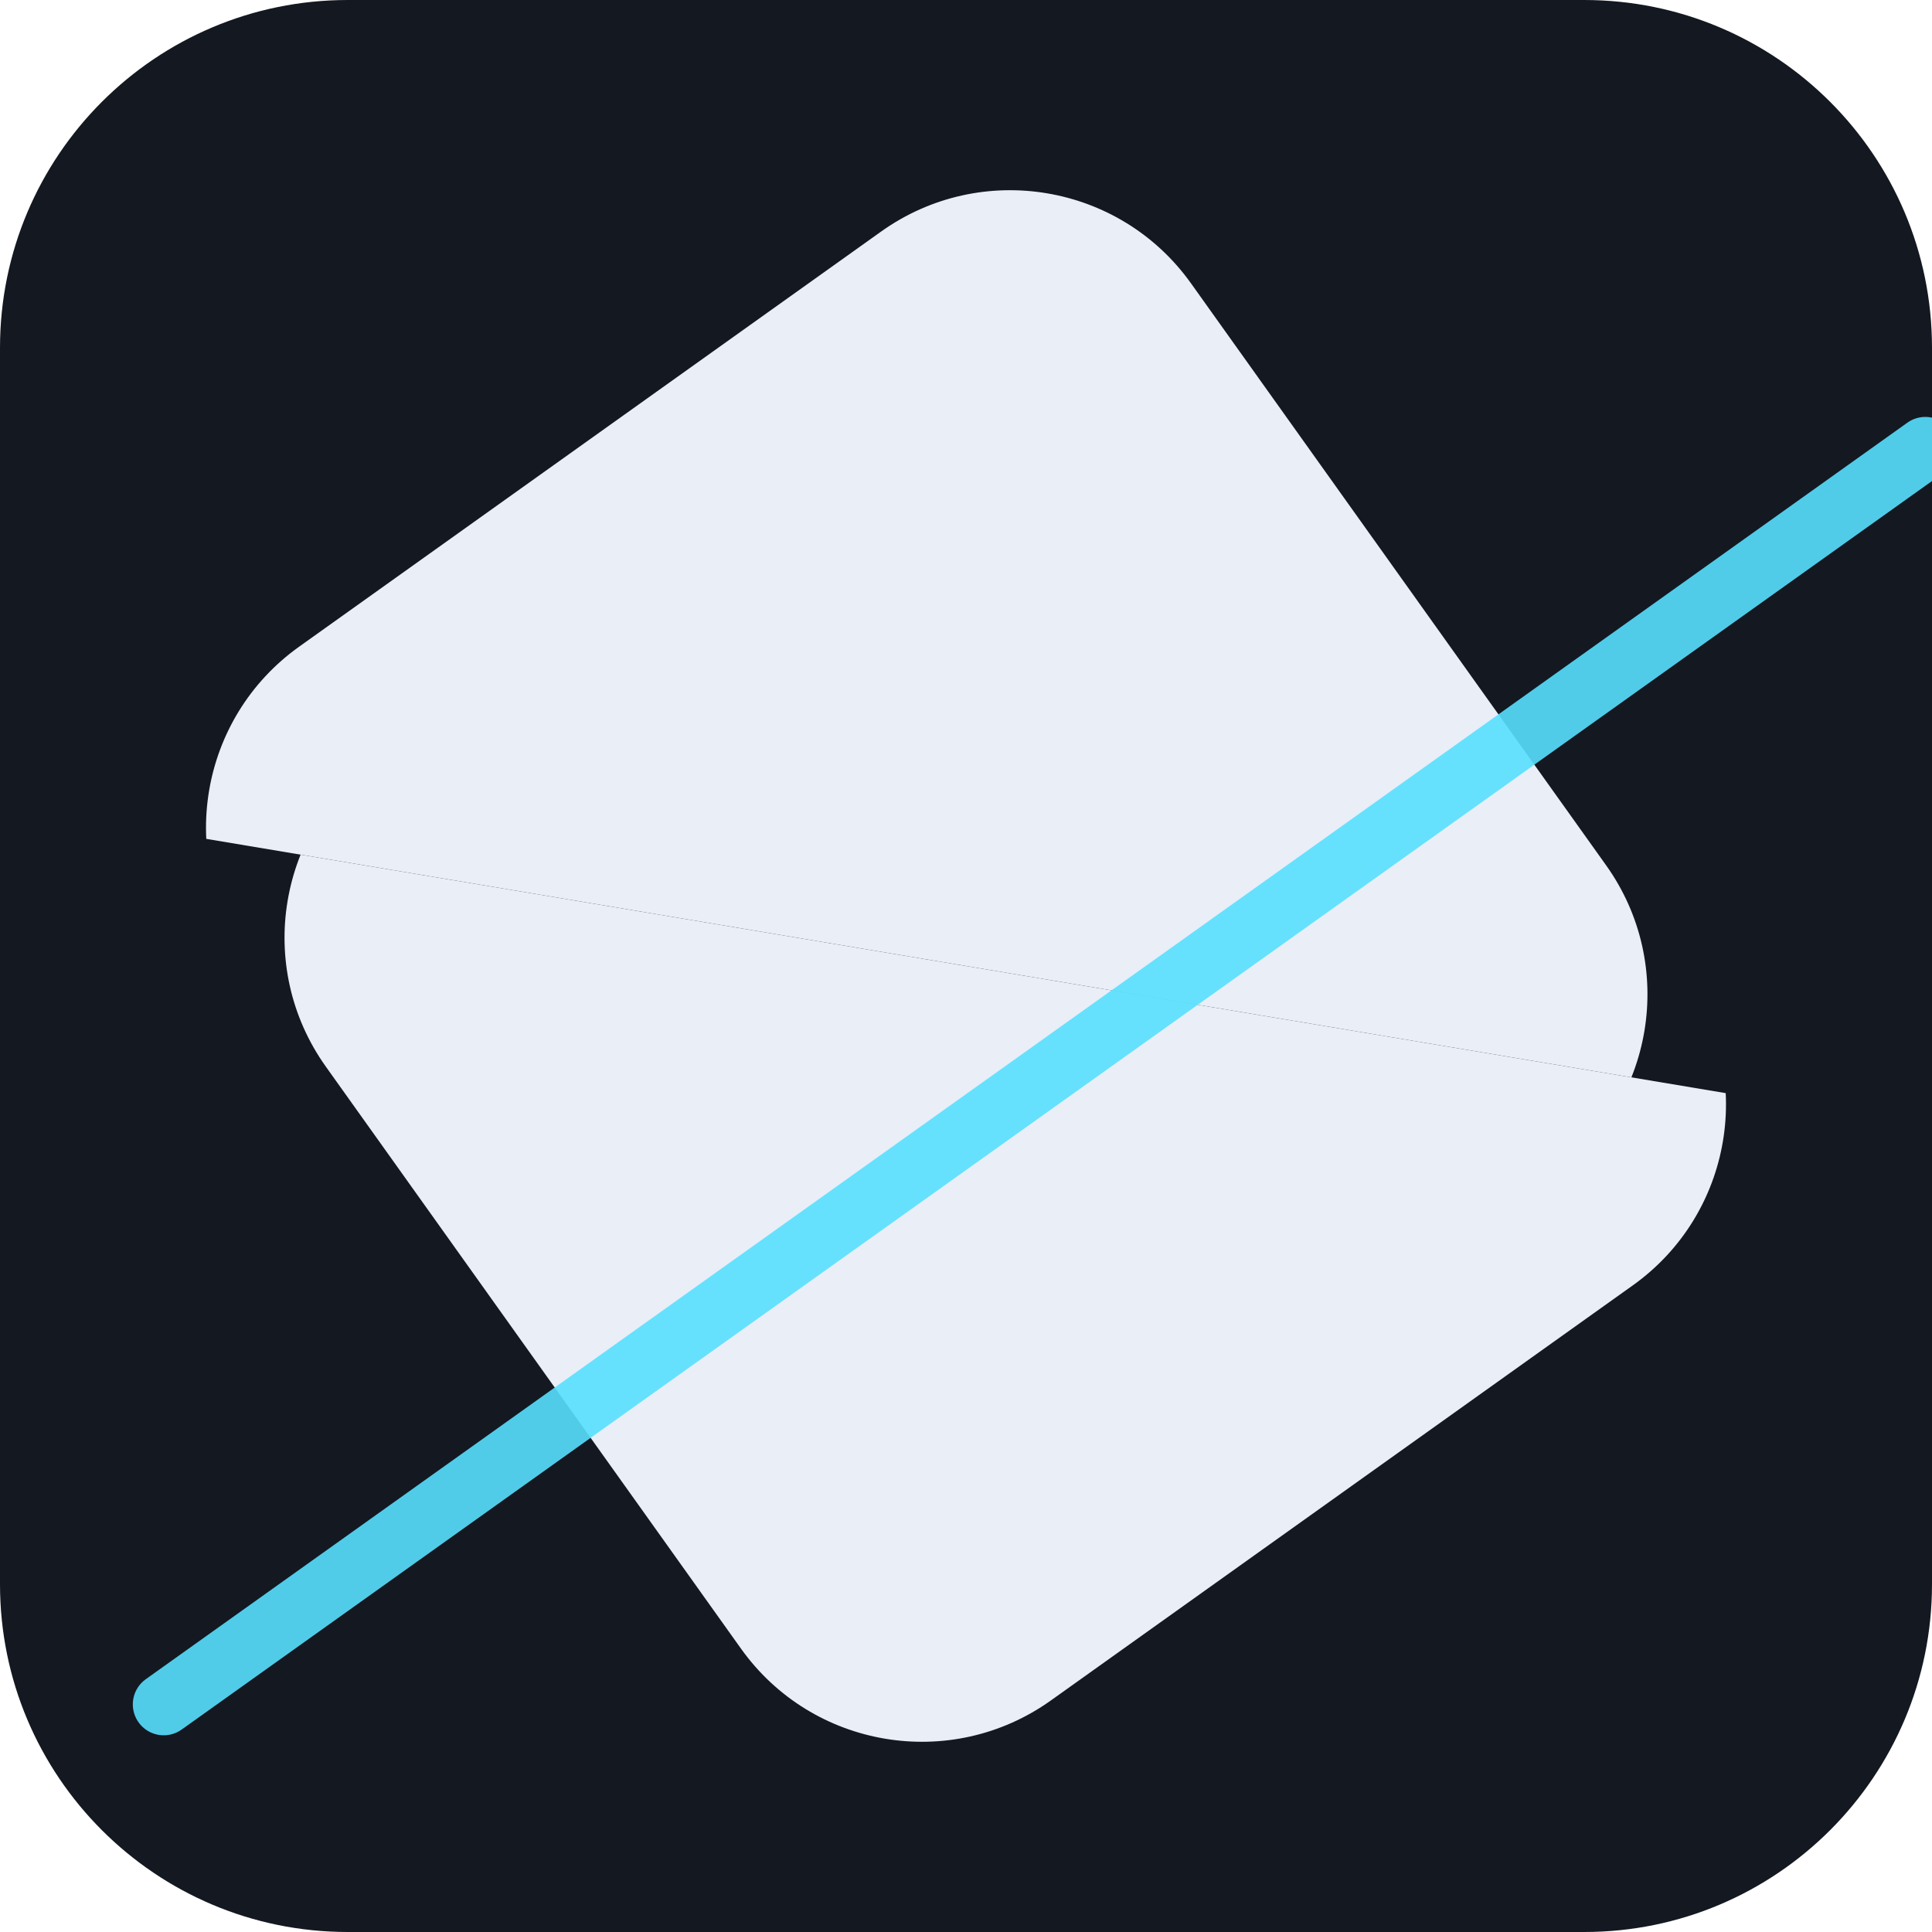
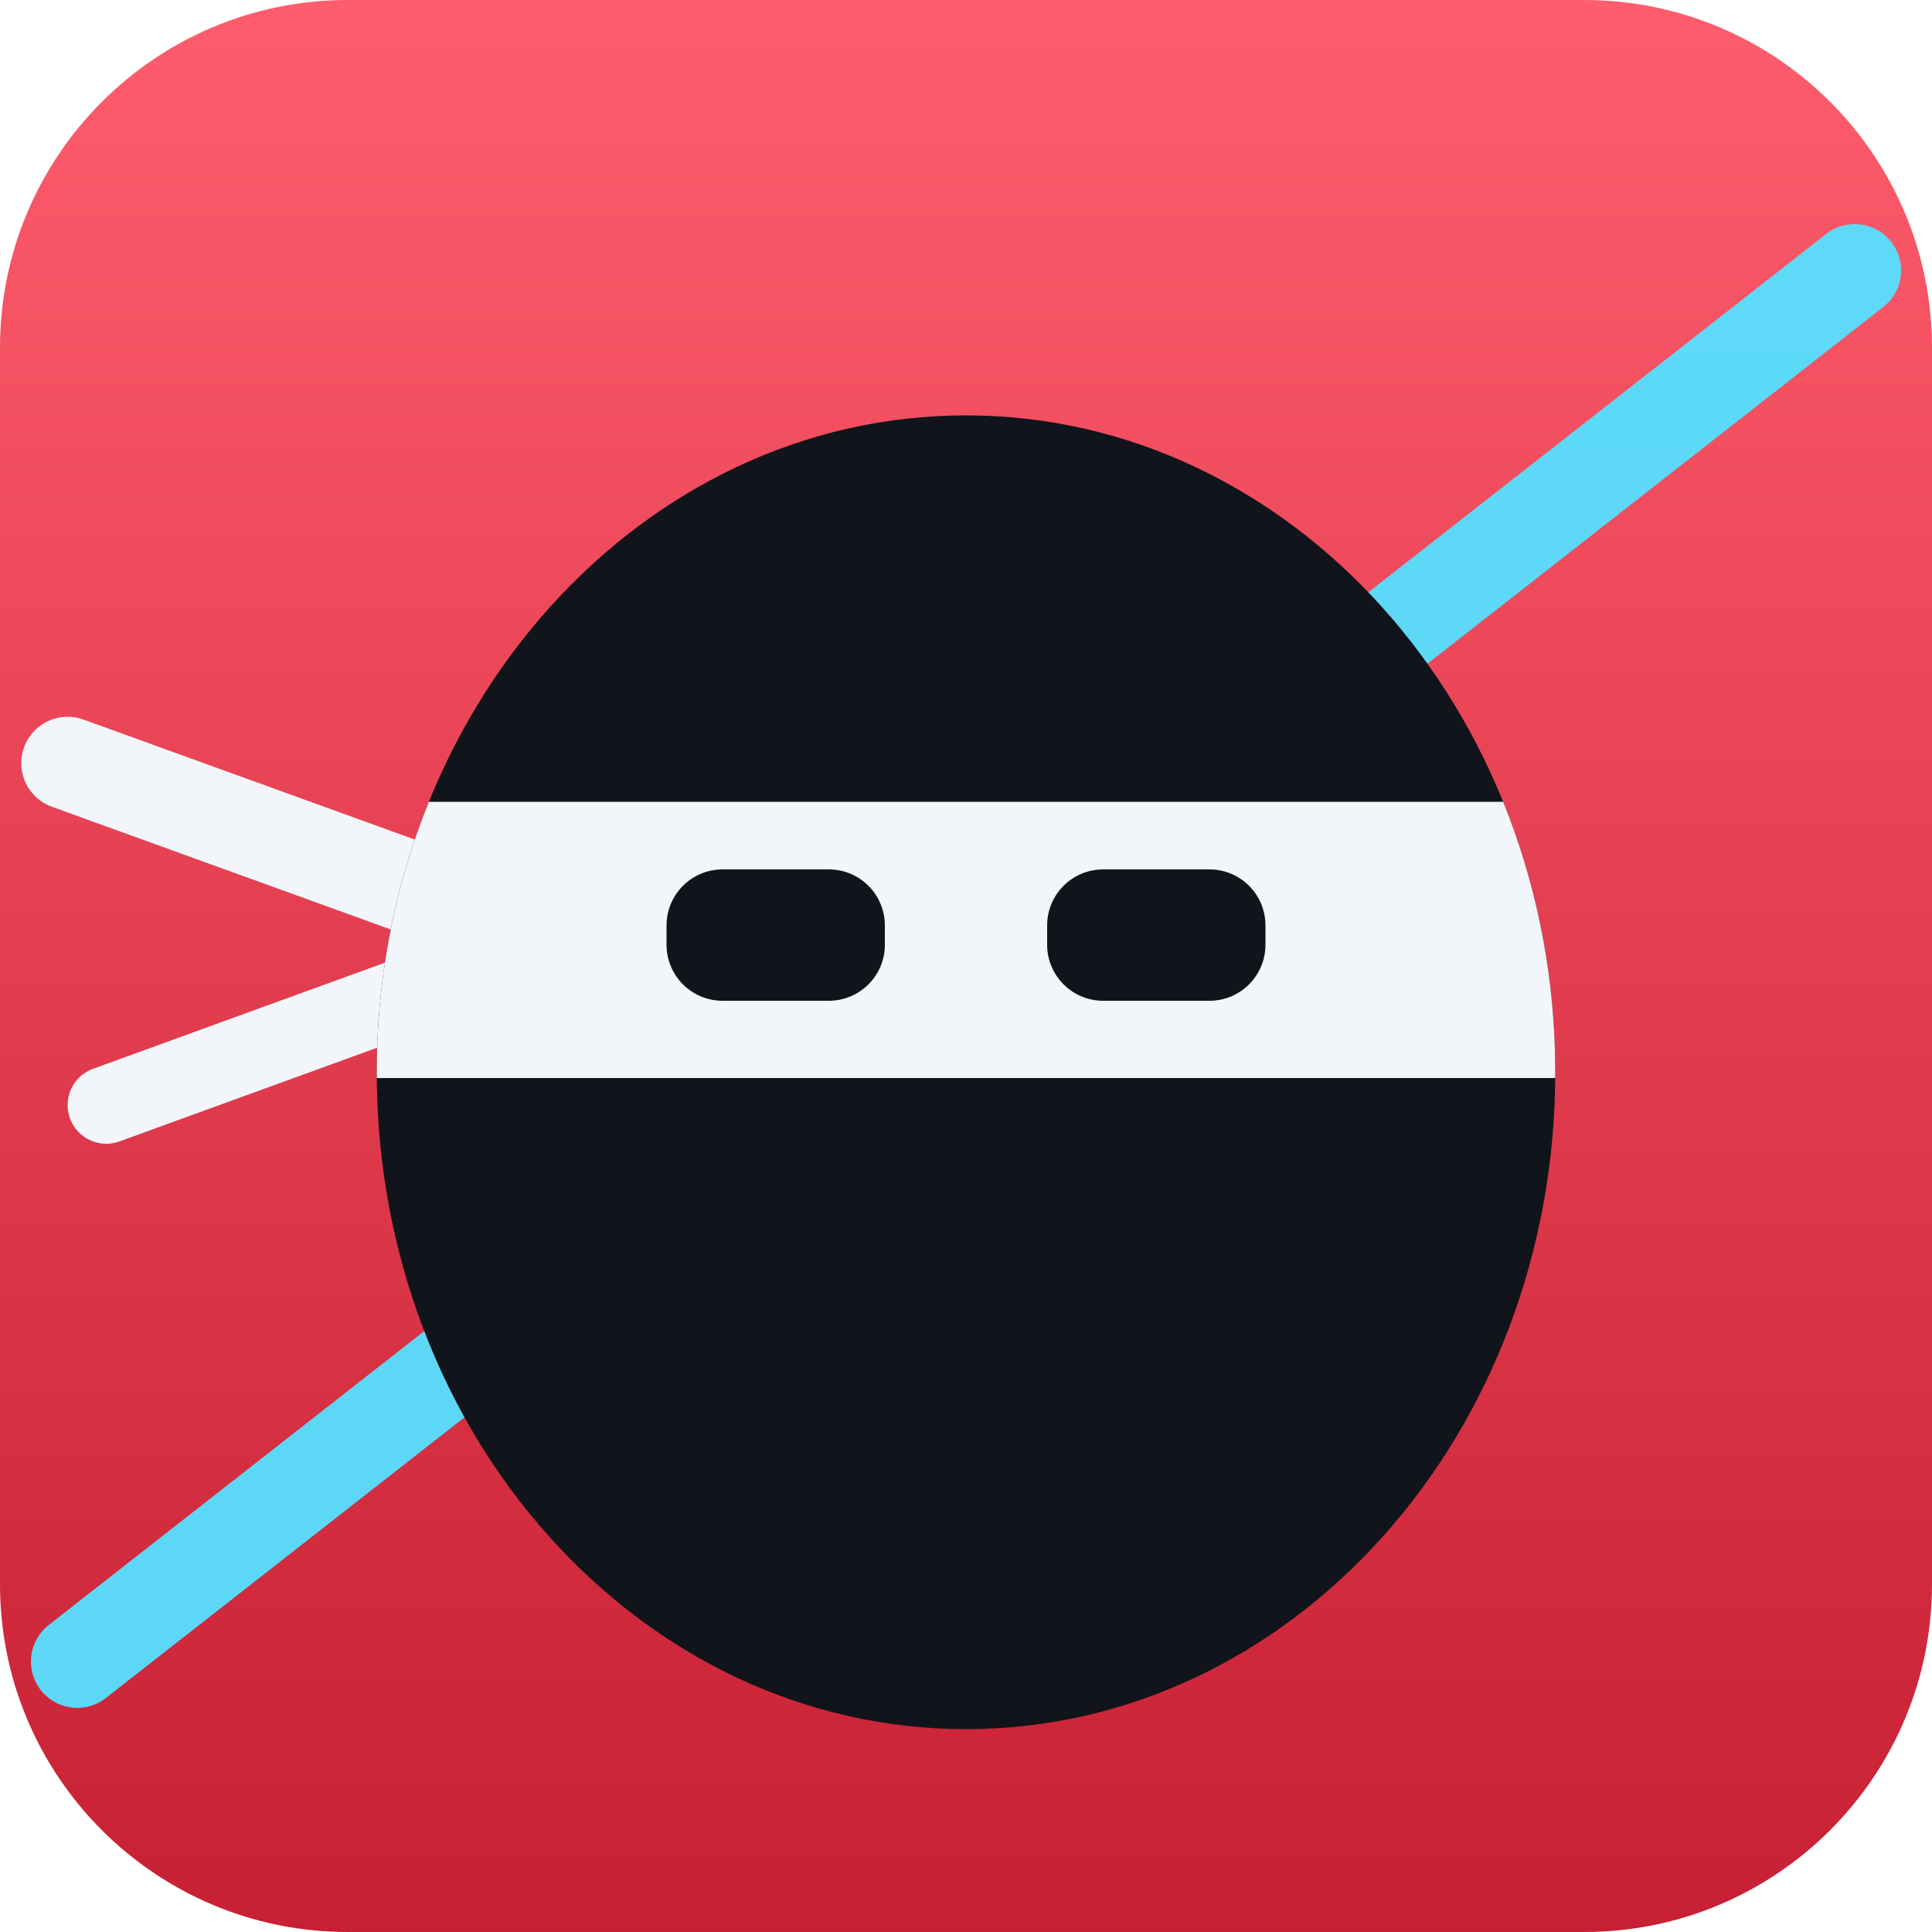
<svg xmlns="http://www.w3.org/2000/svg" viewBox="0 0 100 100" width="100" height="100">
-   <rect width="100" height="100" rx="18" fill="#141821" />
  <defs>
-     <clipPath id="above">
-       <polygon points="-40,-40 140,-40 140,140" />
-     </clipPath>
-     <clipPath id="below">
-       <polygon points="-40,-40 -40,140 140,140" />
+     <linearGradient id="bg" x1="0" y1="0" x2="0" y2="1">
+       <stop offset="0" stop-color="#ff5d6d" />
+       <stop offset="1" stop-color="#c71f33" />
+     </linearGradient>
+     <clipPath id="head">
+       <ellipse cx="50" cy="55.5" rx="30.5" ry="34" />
    </clipPath>
  </defs>
-   <g transform="rotate(-35.5 50 50)">
-     <g clip-path="url(#above)">
-       <rect x="20" y="16.5" width="60" height="60" rx="11.5" fill="#e9eef7" />
-     </g>
-     <g clip-path="url(#below)">
-       <rect x="20" y="23.5" width="60" height="60" rx="11.5" fill="#e9eef7" />
-     </g>
-     <line x1="-6" y1="57" x2="106" y2="57" stroke="#56e0ff" stroke-width="3.2" stroke-linecap="round" opacity="0.9" />
+   <rect width="100" height="100" rx="18" fill="url(#bg)" />
+   <line x1="4" y1="86" x2="96" y2="14" stroke="#56e0ff" stroke-width="4.8" stroke-linecap="round" opacity="0.95" />
+   <line x1="22" y1="46.2" x2="3.5" y2="39.5" stroke="#f2f5fa" stroke-width="4.8" stroke-linecap="round" />
+   <line x1="22" y1="51.2" x2="5.5" y2="57.2" stroke="#f2f5fa" stroke-width="4" stroke-linecap="round" />
+   <ellipse cx="50" cy="55.5" rx="30.5" ry="34" fill="#11141b" />
+   <g clip-path="url(#head)">
+     <rect x="10" y="41.5" width="80" height="14.3" rx="3" fill="#f2f5fa" />
  </g>
+   <rect x="34.5" y="45" width="11.3" height="6.8" rx="2.9" fill="#11141b" />
+   <rect x="54.2" y="45" width="11.3" height="6.8" rx="2.9" fill="#11141b" />
</svg>
